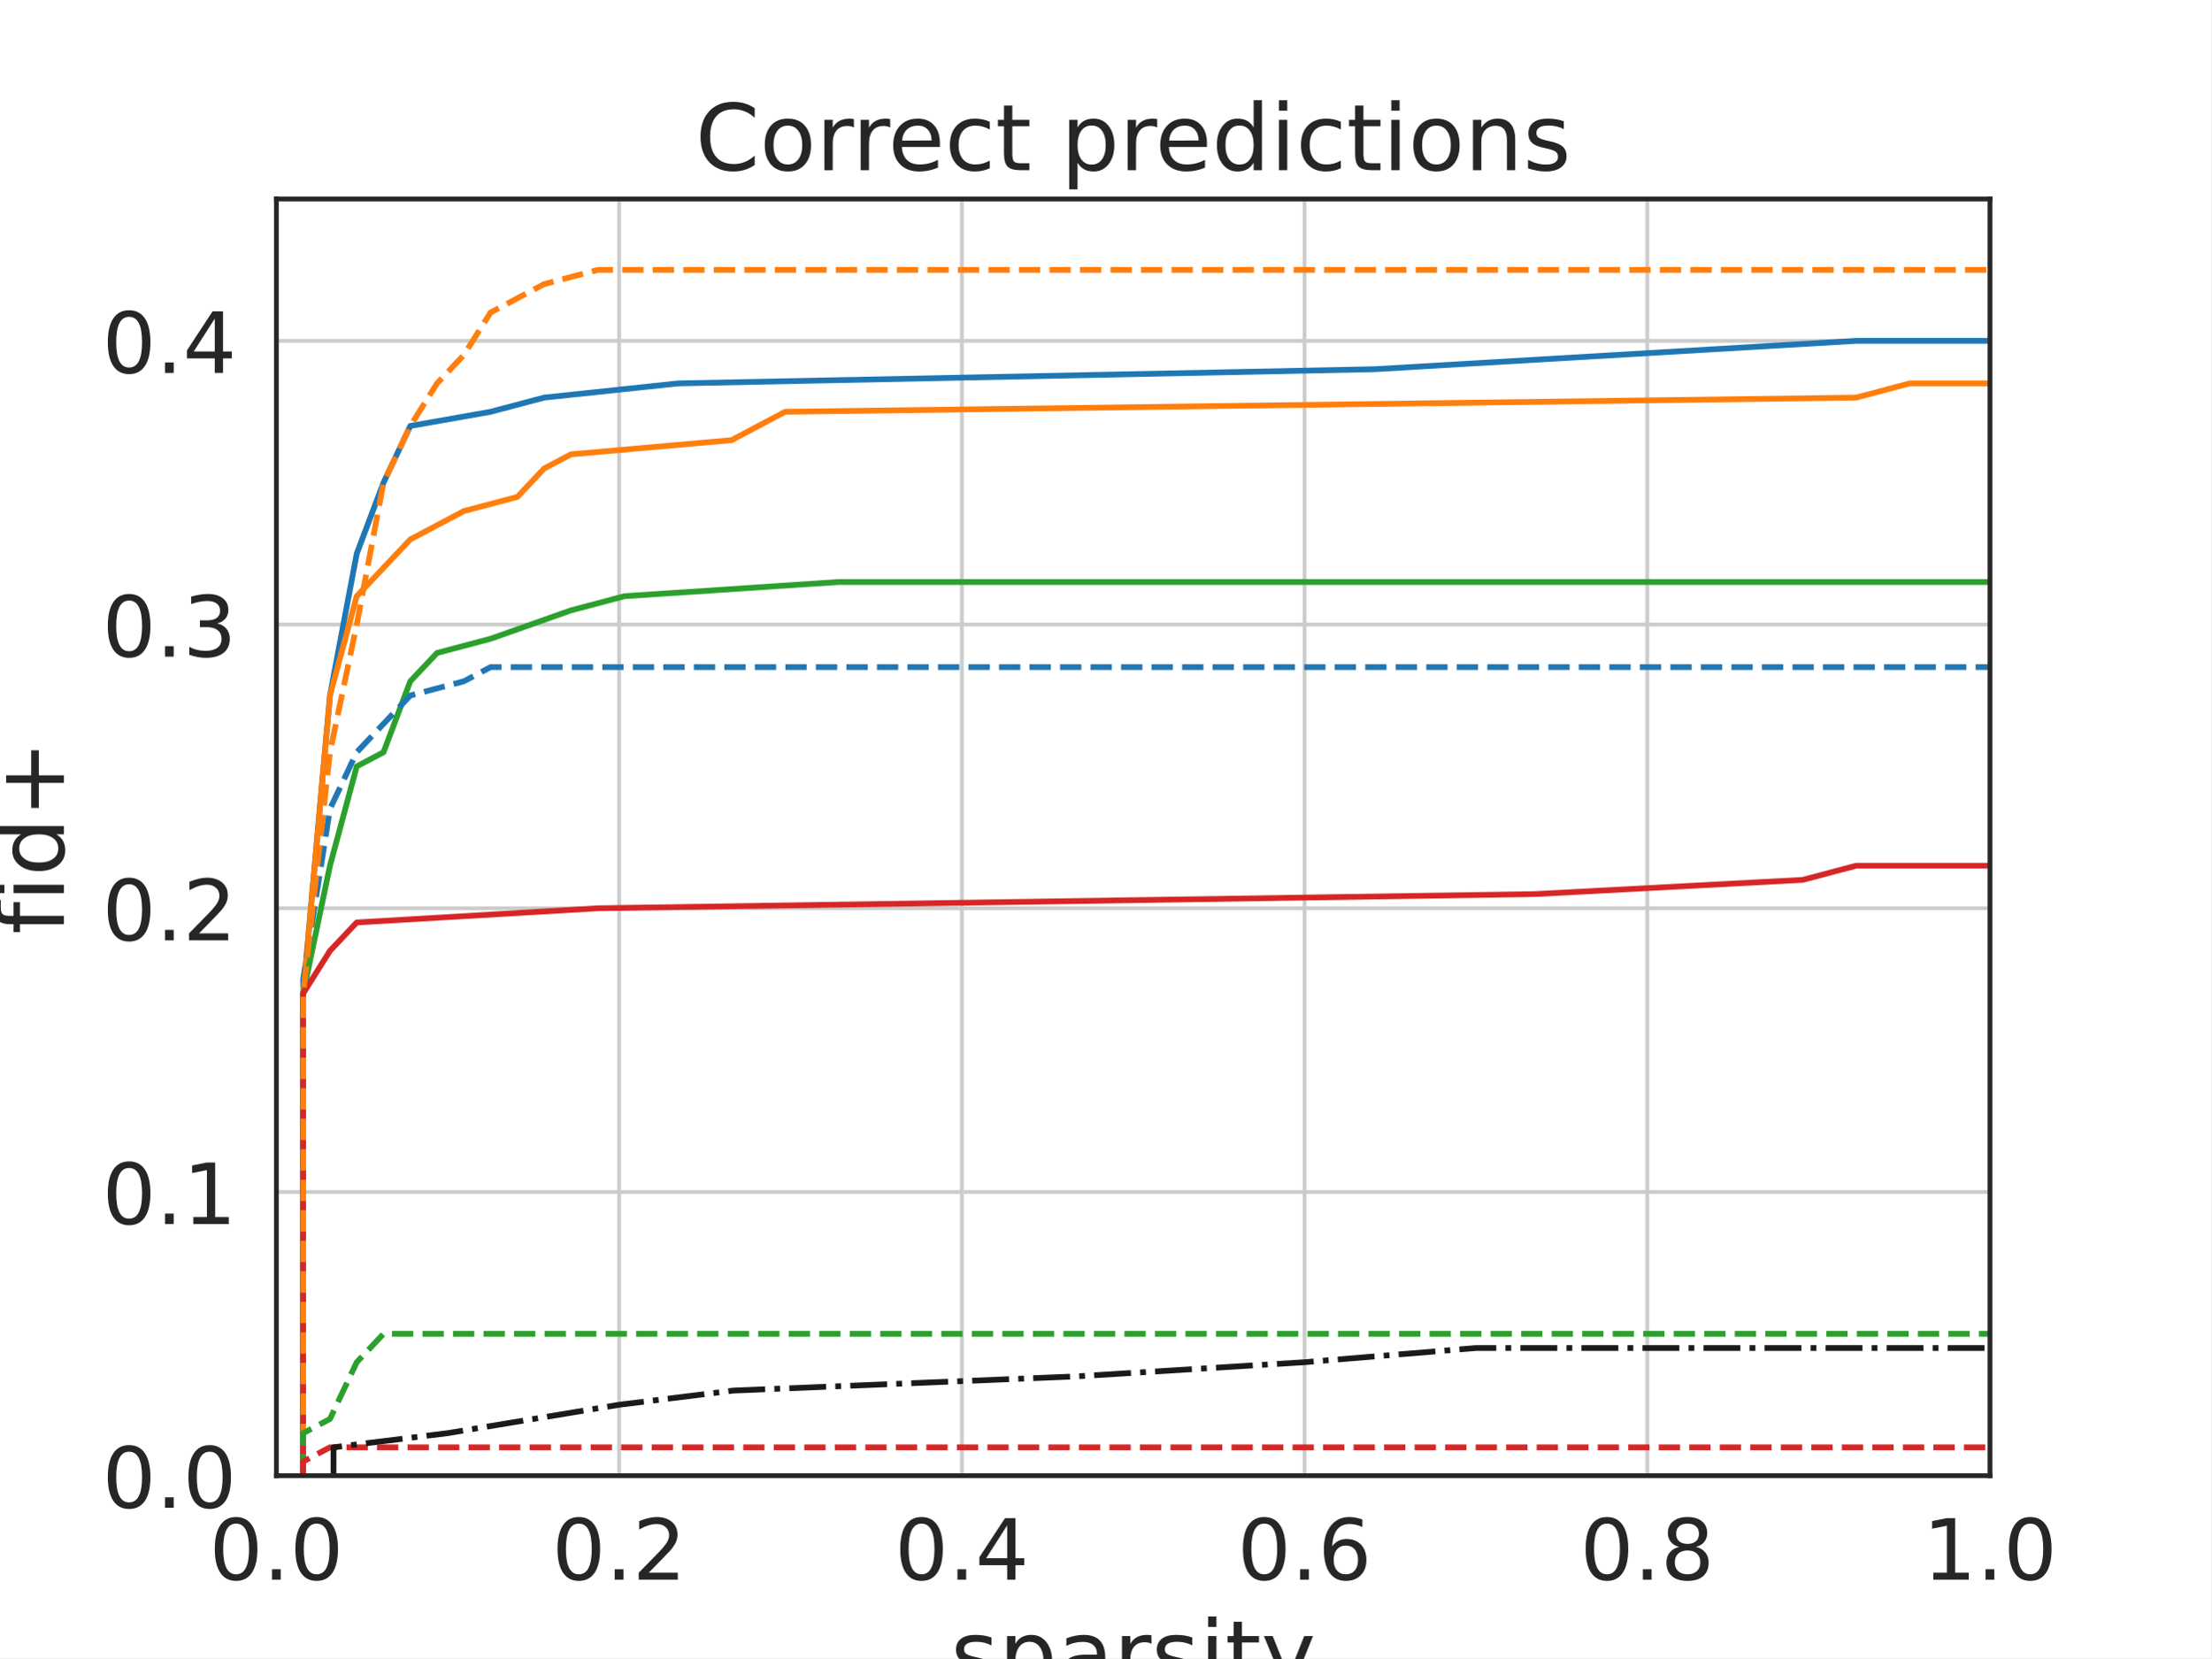
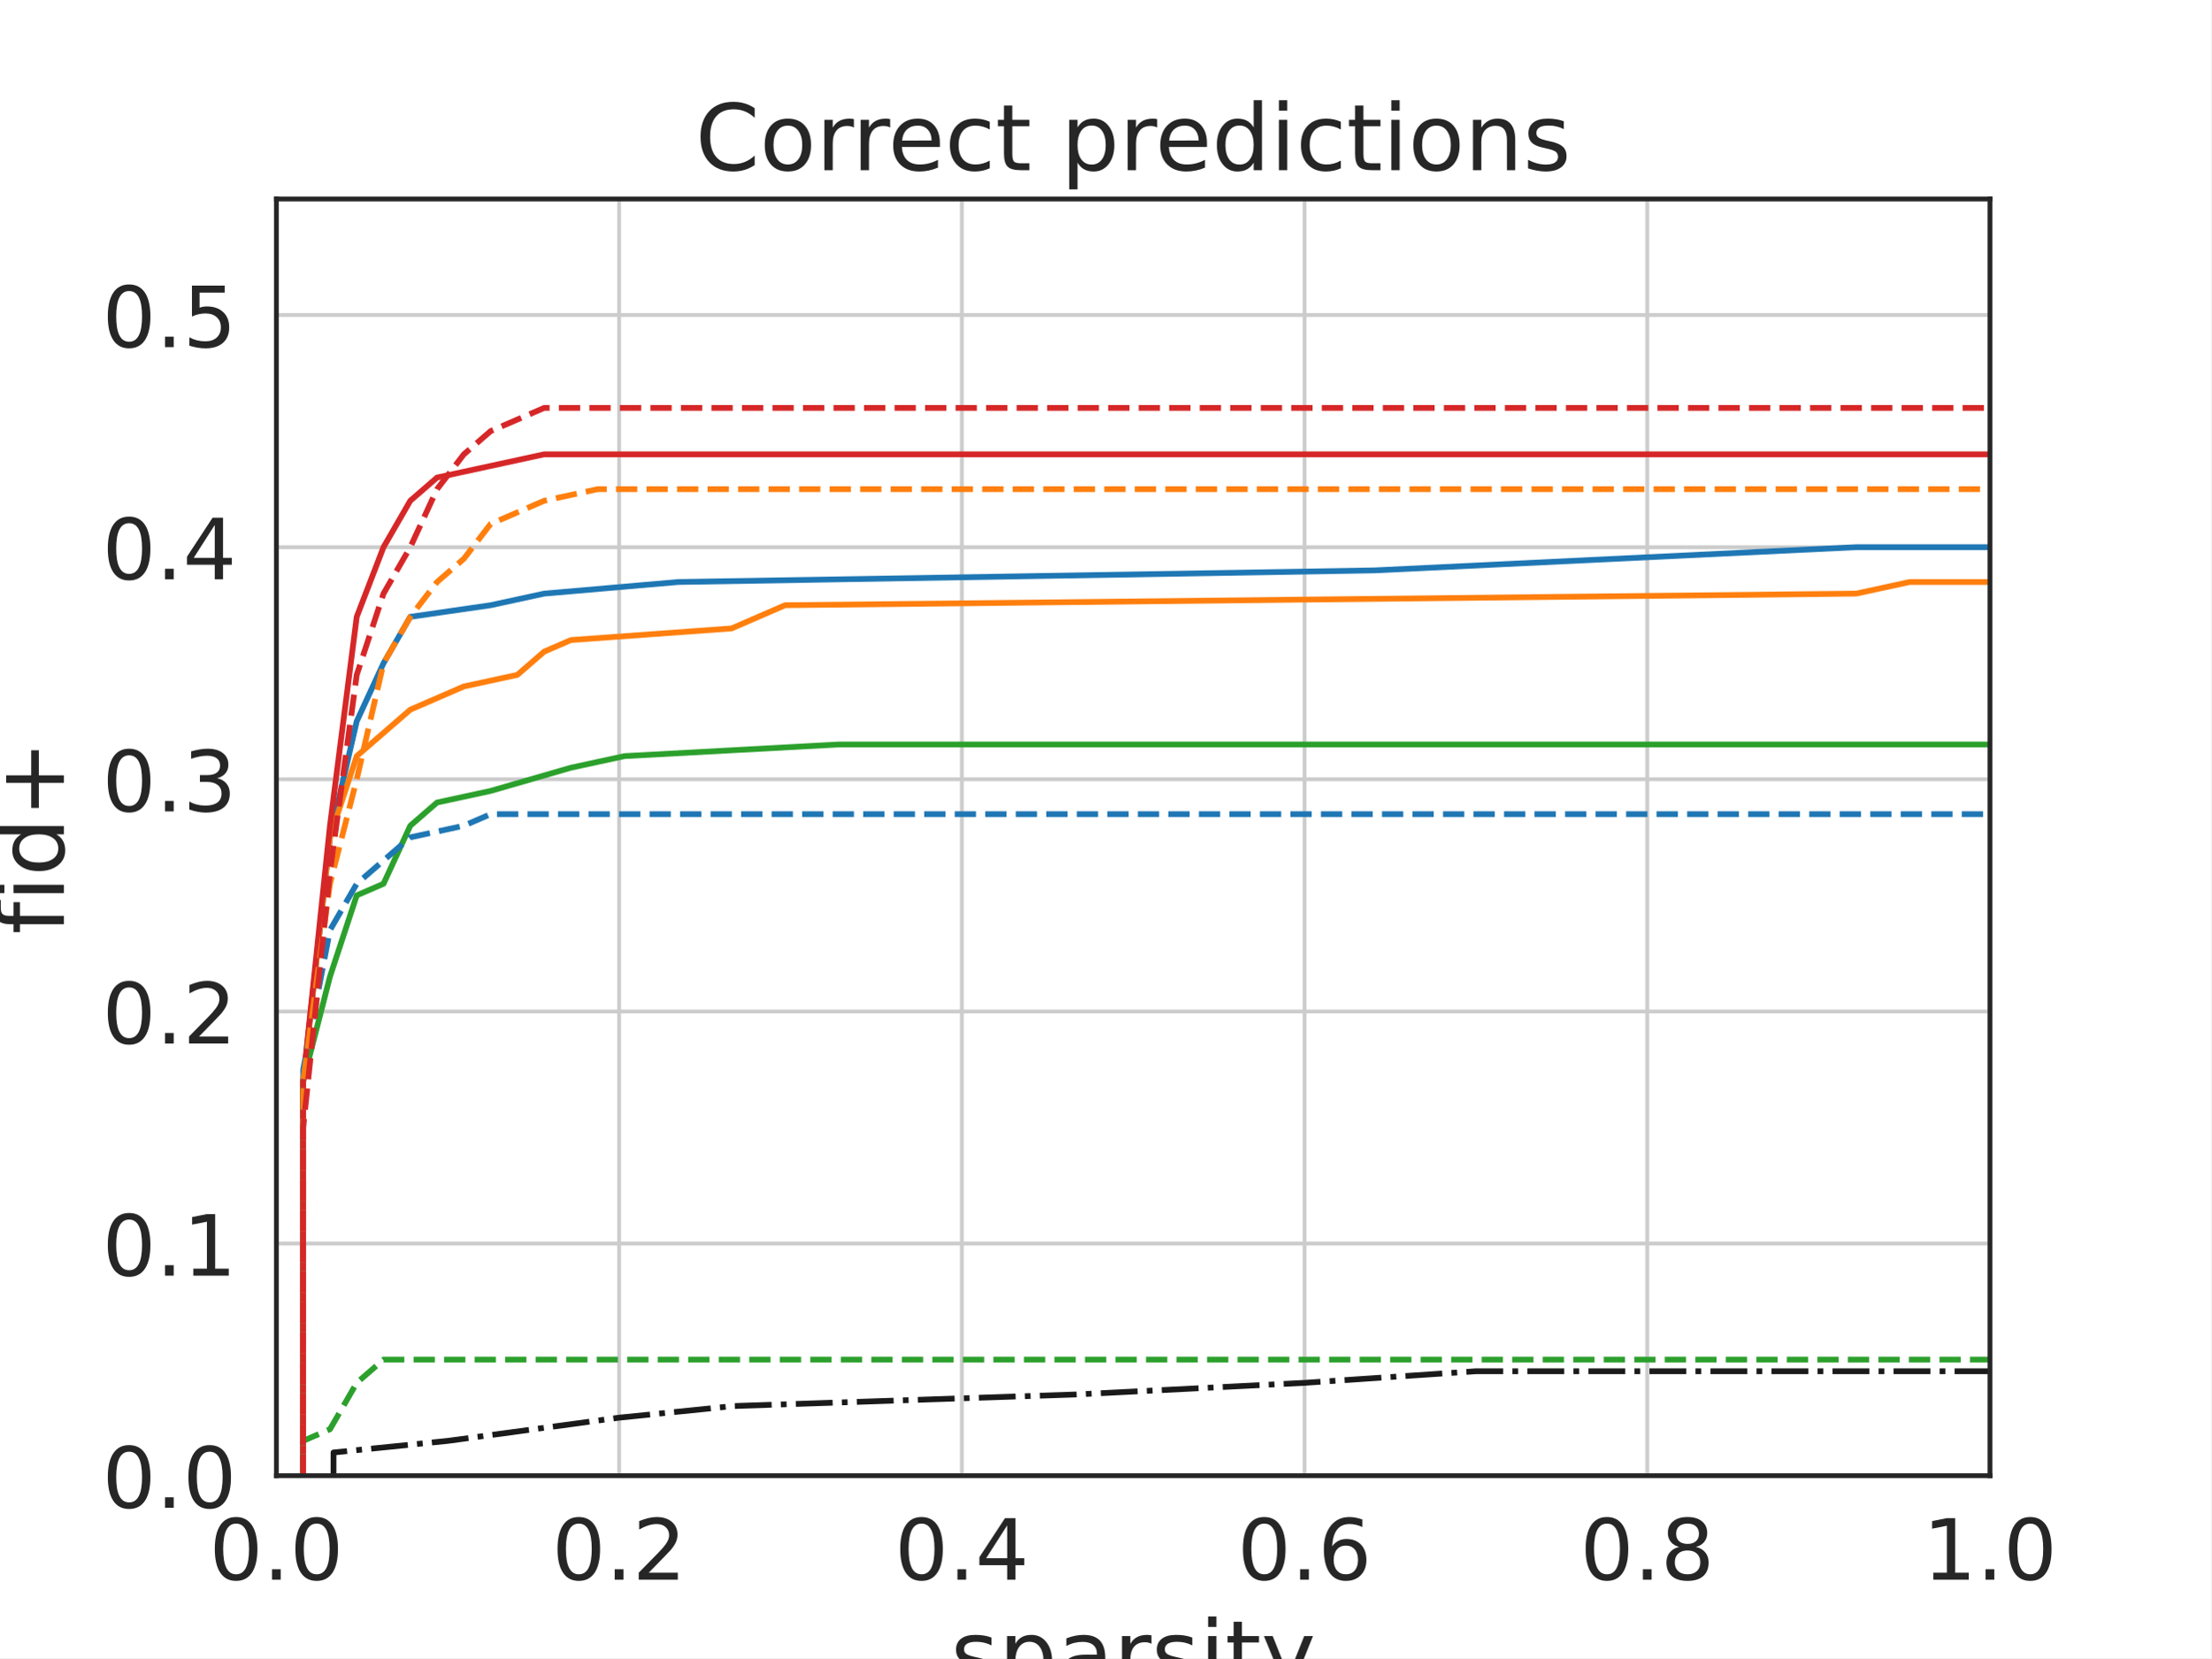
<svg xmlns="http://www.w3.org/2000/svg" xmlns:xlink="http://www.w3.org/1999/xlink" width="460.8pt" height="345.6pt" viewBox="0 0 460.8 345.6" version="1.1">
  <defs>
    <style type="text/css">*{stroke-linejoin: round; stroke-linecap: butt}</style>
  </defs>
  <g id="figure_1">
    <g id="patch_1">
      <path d="M 0 345.6  L 460.8 345.6  L 460.8 0  L 0 0  z " style="fill: #ffffff" />
    </g>
    <g id="axes_1">
      <g id="patch_2">
        <path d="M 57.6 307.584  L 414.72 307.584  L 414.72 41.472  L 57.6 41.472  z " style="fill: #ffffff" />
      </g>
      <g id="matplotlib.axis_1">
        <g id="xtick_1">
          <g id="line2d_1">
-             <path d="M 57.6 307.584  L 57.6 41.472  " clip-path="url(#p27149bf18c)" style="fill: none; stroke: #cccccc; stroke-width: 0.8; stroke-linecap: round" />
+             <path d="M 57.6 307.584  L 57.6 41.472  " clip-path="url(#pc2b6b3fd2f)" style="fill: none; stroke: #cccccc; stroke-width: 0.8; stroke-linecap: round" />
          </g>
          <g id="text_1">
            <g style="fill: #262626" transform="translate(43.60525 329.2572)scale(0.176 -0.176)">
              <defs>
                <path id="DejaVuSans-30" d="M 2034 4250  Q 1547 4250 1301 3770  Q 1056 3291 1056 2328  Q 1056 1369 1301 889  Q 1547 409 2034 409  Q 2525 409 2770 889  Q 3016 1369 3016 2328  Q 3016 3291 2770 3770  Q 2525 4250 2034 4250  z M 2034 4750  Q 2819 4750 3233 4129  Q 3647 3509 3647 2328  Q 3647 1150 3233 529  Q 2819 -91 2034 -91  Q 1250 -91 836 529  Q 422 1150 422 2328  Q 422 3509 836 4129  Q 1250 4750 2034 4750  z " transform="scale(0.015625)" />
                <path id="DejaVuSans-2e" d="M 684 794  L 1344 794  L 1344 0  L 684 0  L 684 794  z " transform="scale(0.015625)" />
              </defs>
              <use xlink:href="#DejaVuSans-30" />
              <use xlink:href="#DejaVuSans-2e" x="63.623" />
              <use xlink:href="#DejaVuSans-30" x="95.41" />
            </g>
          </g>
        </g>
        <g id="xtick_2">
          <g id="line2d_2">
-             <path d="M 129.024 307.584  L 129.024 41.472  " clip-path="url(#p27149bf18c)" style="fill: none; stroke: #cccccc; stroke-width: 0.8; stroke-linecap: round" />
+             <path d="M 129.024 307.584  L 129.024 41.472  " clip-path="url(#pc2b6b3fd2f)" style="fill: none; stroke: #cccccc; stroke-width: 0.8; stroke-linecap: round" />
          </g>
          <g id="text_2">
            <g style="fill: #262626" transform="translate(115.0293 329.2572)scale(0.176 -0.176)">
              <defs>
                <path id="DejaVuSans-32" d="M 1228 531  L 3431 531  L 3431 0  L 469 0  L 469 531  Q 828 903 1448 1529  Q 2069 2156 2228 2338  Q 2531 2678 2651 2914  Q 2772 3150 2772 3378  Q 2772 3750 2511 3984  Q 2250 4219 1831 4219  Q 1534 4219 1204 4116  Q 875 4013 500 3803  L 500 4441  Q 881 4594 1212 4672  Q 1544 4750 1819 4750  Q 2544 4750 2975 4387  Q 3406 4025 3406 3419  Q 3406 3131 3298 2873  Q 3191 2616 2906 2266  Q 2828 2175 2409 1742  Q 1991 1309 1228 531  z " transform="scale(0.015625)" />
              </defs>
              <use xlink:href="#DejaVuSans-30" />
              <use xlink:href="#DejaVuSans-2e" x="63.623" />
              <use xlink:href="#DejaVuSans-32" x="95.41" />
            </g>
          </g>
        </g>
        <g id="xtick_3">
          <g id="line2d_3">
-             <path d="M 200.448 307.584  L 200.448 41.472  " clip-path="url(#p27149bf18c)" style="fill: none; stroke: #cccccc; stroke-width: 0.8; stroke-linecap: round" />
+             <path d="M 200.448 307.584  L 200.448 41.472  " clip-path="url(#pc2b6b3fd2f)" style="fill: none; stroke: #cccccc; stroke-width: 0.8; stroke-linecap: round" />
          </g>
          <g id="text_3">
            <g style="fill: #262626" transform="translate(186.4532 329.2572)scale(0.176 -0.176)">
              <defs>
                <path id="DejaVuSans-34" d="M 2419 4116  L 825 1625  L 2419 1625  L 2419 4116  z M 2253 4666  L 3047 4666  L 3047 1625  L 3713 1625  L 3713 1100  L 3047 1100  L 3047 0  L 2419 0  L 2419 1100  L 313 1100  L 313 1709  L 2253 4666  z " transform="scale(0.015625)" />
              </defs>
              <use xlink:href="#DejaVuSans-30" />
              <use xlink:href="#DejaVuSans-2e" x="63.623" />
              <use xlink:href="#DejaVuSans-34" x="95.41" />
            </g>
          </g>
        </g>
        <g id="xtick_4">
          <g id="line2d_4">
-             <path d="M 271.872 307.584  L 271.872 41.472  " clip-path="url(#p27149bf18c)" style="fill: none; stroke: #cccccc; stroke-width: 0.8; stroke-linecap: round" />
+             <path d="M 271.872 307.584  L 271.872 41.472  " clip-path="url(#pc2b6b3fd2f)" style="fill: none; stroke: #cccccc; stroke-width: 0.8; stroke-linecap: round" />
          </g>
          <g id="text_4">
            <g style="fill: #262626" transform="translate(257.8773 329.2572)scale(0.176 -0.176)">
              <defs>
                <path id="DejaVuSans-36" d="M 2113 2584  Q 1688 2584 1439 2293  Q 1191 2003 1191 1497  Q 1191 994 1439 701  Q 1688 409 2113 409  Q 2538 409 2786 701  Q 3034 994 3034 1497  Q 3034 2003 2786 2293  Q 2538 2584 2113 2584  z M 3366 4563  L 3366 3988  Q 3128 4100 2886 4159  Q 2644 4219 2406 4219  Q 1781 4219 1451 3797  Q 1122 3375 1075 2522  Q 1259 2794 1537 2939  Q 1816 3084 2150 3084  Q 2853 3084 3261 2657  Q 3669 2231 3669 1497  Q 3669 778 3244 343  Q 2819 -91 2113 -91  Q 1303 -91 875 529  Q 447 1150 447 2328  Q 447 3434 972 4092  Q 1497 4750 2381 4750  Q 2619 4750 2861 4703  Q 3103 4656 3366 4563  z " transform="scale(0.015625)" />
              </defs>
              <use xlink:href="#DejaVuSans-30" />
              <use xlink:href="#DejaVuSans-2e" x="63.623" />
              <use xlink:href="#DejaVuSans-36" x="95.41" />
            </g>
          </g>
        </g>
        <g id="xtick_5">
          <g id="line2d_5">
-             <path d="M 343.296 307.584  L 343.296 41.472  " clip-path="url(#p27149bf18c)" style="fill: none; stroke: #cccccc; stroke-width: 0.8; stroke-linecap: round" />
+             <path d="M 343.296 307.584  L 343.296 41.472  " clip-path="url(#pc2b6b3fd2f)" style="fill: none; stroke: #cccccc; stroke-width: 0.8; stroke-linecap: round" />
          </g>
          <g id="text_5">
            <g style="fill: #262626" transform="translate(329.3012 329.2572)scale(0.176 -0.176)">
              <defs>
                <path id="DejaVuSans-38" d="M 2034 2216  Q 1584 2216 1326 1975  Q 1069 1734 1069 1313  Q 1069 891 1326 650  Q 1584 409 2034 409  Q 2484 409 2743 651  Q 3003 894 3003 1313  Q 3003 1734 2745 1975  Q 2488 2216 2034 2216  z M 1403 2484  Q 997 2584 770 2862  Q 544 3141 544 3541  Q 544 4100 942 4425  Q 1341 4750 2034 4750  Q 2731 4750 3128 4425  Q 3525 4100 3525 3541  Q 3525 3141 3298 2862  Q 3072 2584 2669 2484  Q 3125 2378 3379 2068  Q 3634 1759 3634 1313  Q 3634 634 3220 271  Q 2806 -91 2034 -91  Q 1263 -91 848 271  Q 434 634 434 1313  Q 434 1759 690 2068  Q 947 2378 1403 2484  z M 1172 3481  Q 1172 3119 1398 2916  Q 1625 2713 2034 2713  Q 2441 2713 2670 2916  Q 2900 3119 2900 3481  Q 2900 3844 2670 4047  Q 2441 4250 2034 4250  Q 1625 4250 1398 4047  Q 1172 3844 1172 3481  z " transform="scale(0.015625)" />
              </defs>
              <use xlink:href="#DejaVuSans-30" />
              <use xlink:href="#DejaVuSans-2e" x="63.623" />
              <use xlink:href="#DejaVuSans-38" x="95.41" />
            </g>
          </g>
        </g>
        <g id="xtick_6">
          <g id="line2d_6">
-             <path d="M 414.72 307.584  L 414.72 41.472  " clip-path="url(#p27149bf18c)" style="fill: none; stroke: #cccccc; stroke-width: 0.8; stroke-linecap: round" />
+             <path d="M 414.72 307.584  L 414.72 41.472  " clip-path="url(#pc2b6b3fd2f)" style="fill: none; stroke: #cccccc; stroke-width: 0.8; stroke-linecap: round" />
          </g>
          <g id="text_6">
            <g style="fill: #262626" transform="translate(400.7253 329.2572)scale(0.176 -0.176)">
              <defs>
                <path id="DejaVuSans-31" d="M 794 531  L 1825 531  L 1825 4091  L 703 3866  L 703 4441  L 1819 4666  L 2450 4666  L 2450 531  L 3481 531  L 3481 0  L 794 0  L 794 531  z " transform="scale(0.015625)" />
              </defs>
              <use xlink:href="#DejaVuSans-31" />
              <use xlink:href="#DejaVuSans-2e" x="63.623" />
              <use xlink:href="#DejaVuSans-30" x="95.41" />
            </g>
          </g>
        </g>
        <g id="text_7">
          <g style="fill: #262626" transform="translate(198.1215 351.5065)scale(0.192 -0.192)">
            <defs>
              <path id="DejaVuSans-73" d="M 2834 3397  L 2834 2853  Q 2591 2978 2328 3040  Q 2066 3103 1784 3103  Q 1356 3103 1142 2972  Q 928 2841 928 2578  Q 928 2378 1081 2264  Q 1234 2150 1697 2047  L 1894 2003  Q 2506 1872 2764 1633  Q 3022 1394 3022 966  Q 3022 478 2636 193  Q 2250 -91 1575 -91  Q 1294 -91 989 -36  Q 684 19 347 128  L 347 722  Q 666 556 975 473  Q 1284 391 1588 391  Q 1994 391 2212 530  Q 2431 669 2431 922  Q 2431 1156 2273 1281  Q 2116 1406 1581 1522  L 1381 1569  Q 847 1681 609 1914  Q 372 2147 372 2553  Q 372 3047 722 3315  Q 1072 3584 1716 3584  Q 2034 3584 2315 3537  Q 2597 3491 2834 3397  z " transform="scale(0.015625)" />
              <path id="DejaVuSans-70" d="M 1159 525  L 1159 -1331  L 581 -1331  L 581 3500  L 1159 3500  L 1159 2969  Q 1341 3281 1617 3432  Q 1894 3584 2278 3584  Q 2916 3584 3314 3078  Q 3713 2572 3713 1747  Q 3713 922 3314 415  Q 2916 -91 2278 -91  Q 1894 -91 1617 61  Q 1341 213 1159 525  z M 3116 1747  Q 3116 2381 2855 2742  Q 2594 3103 2138 3103  Q 1681 3103 1420 2742  Q 1159 2381 1159 1747  Q 1159 1113 1420 752  Q 1681 391 2138 391  Q 2594 391 2855 752  Q 3116 1113 3116 1747  z " transform="scale(0.015625)" />
              <path id="DejaVuSans-61" d="M 2194 1759  Q 1497 1759 1228 1600  Q 959 1441 959 1056  Q 959 750 1161 570  Q 1363 391 1709 391  Q 2188 391 2477 730  Q 2766 1069 2766 1631  L 2766 1759  L 2194 1759  z M 3341 1997  L 3341 0  L 2766 0  L 2766 531  Q 2569 213 2275 61  Q 1981 -91 1556 -91  Q 1019 -91 701 211  Q 384 513 384 1019  Q 384 1609 779 1909  Q 1175 2209 1959 2209  L 2766 2209  L 2766 2266  Q 2766 2663 2505 2880  Q 2244 3097 1772 3097  Q 1472 3097 1187 3025  Q 903 2953 641 2809  L 641 3341  Q 956 3463 1253 3523  Q 1550 3584 1831 3584  Q 2591 3584 2966 3190  Q 3341 2797 3341 1997  z " transform="scale(0.015625)" />
              <path id="DejaVuSans-72" d="M 2631 2963  Q 2534 3019 2420 3045  Q 2306 3072 2169 3072  Q 1681 3072 1420 2755  Q 1159 2438 1159 1844  L 1159 0  L 581 0  L 581 3500  L 1159 3500  L 1159 2956  Q 1341 3275 1631 3429  Q 1922 3584 2338 3584  Q 2397 3584 2469 3576  Q 2541 3569 2628 3553  L 2631 2963  z " transform="scale(0.015625)" />
              <path id="DejaVuSans-69" d="M 603 3500  L 1178 3500  L 1178 0  L 603 0  L 603 3500  z M 603 4863  L 1178 4863  L 1178 4134  L 603 4134  L 603 4863  z " transform="scale(0.015625)" />
              <path id="DejaVuSans-74" d="M 1172 4494  L 1172 3500  L 2356 3500  L 2356 3053  L 1172 3053  L 1172 1153  Q 1172 725 1289 603  Q 1406 481 1766 481  L 2356 481  L 2356 0  L 1766 0  Q 1100 0 847 248  Q 594 497 594 1153  L 594 3053  L 172 3053  L 172 3500  L 594 3500  L 594 4494  L 1172 4494  z " transform="scale(0.015625)" />
              <path id="DejaVuSans-79" d="M 2059 -325  Q 1816 -950 1584 -1140  Q 1353 -1331 966 -1331  L 506 -1331  L 506 -850  L 844 -850  Q 1081 -850 1212 -737  Q 1344 -625 1503 -206  L 1606 56  L 191 3500  L 800 3500  L 1894 763  L 2988 3500  L 3597 3500  L 2059 -325  z " transform="scale(0.015625)" />
            </defs>
            <use xlink:href="#DejaVuSans-73" />
            <use xlink:href="#DejaVuSans-70" x="52.1" />
            <use xlink:href="#DejaVuSans-61" x="115.576" />
            <use xlink:href="#DejaVuSans-72" x="176.855" />
            <use xlink:href="#DejaVuSans-73" x="217.969" />
            <use xlink:href="#DejaVuSans-69" x="270.068" />
            <use xlink:href="#DejaVuSans-74" x="297.852" />
            <use xlink:href="#DejaVuSans-79" x="337.061" />
          </g>
        </g>
      </g>
      <g id="matplotlib.axis_2">
        <g id="ytick_1">
          <g id="line2d_7">
-             <path d="M 57.6 307.584  L 414.72 307.584  " clip-path="url(#p27149bf18c)" style="fill: none; stroke: #cccccc; stroke-width: 0.8; stroke-linecap: round" />
+             <path d="M 57.6 307.584  L 414.72 307.584  " clip-path="url(#pc2b6b3fd2f)" style="fill: none; stroke: #cccccc; stroke-width: 0.8; stroke-linecap: round" />
          </g>
          <g id="text_8">
            <g style="fill: #262626" transform="translate(21.3105 314.2706)scale(0.176 -0.176)">
              <use xlink:href="#DejaVuSans-30" />
              <use xlink:href="#DejaVuSans-2e" x="63.623" />
              <use xlink:href="#DejaVuSans-30" x="95.41" />
            </g>
          </g>
        </g>
        <g id="ytick_2">
          <g id="line2d_8">
-             <path d="M 57.6 248.448  L 414.72 248.448  " clip-path="url(#p27149bf18c)" style="fill: none; stroke: #cccccc; stroke-width: 0.8; stroke-linecap: round" />
+             <path d="M 57.6 259.2  L 414.72 259.2  " clip-path="url(#pc2b6b3fd2f)" style="fill: none; stroke: #cccccc; stroke-width: 0.8; stroke-linecap: round" />
          </g>
          <g id="text_9">
-             <g style="fill: #262626" transform="translate(21.3105 255.1346)scale(0.176 -0.176)">
+             <g style="fill: #262626" transform="translate(21.3105 265.8866)scale(0.176 -0.176)">
              <use xlink:href="#DejaVuSans-30" />
              <use xlink:href="#DejaVuSans-2e" x="63.623" />
              <use xlink:href="#DejaVuSans-31" x="95.41" />
            </g>
          </g>
        </g>
        <g id="ytick_3">
          <g id="line2d_9">
-             <path d="M 57.6 189.312  L 414.72 189.312  " clip-path="url(#p27149bf18c)" style="fill: none; stroke: #cccccc; stroke-width: 0.8; stroke-linecap: round" />
+             <path d="M 57.6 210.816  L 414.72 210.816  " clip-path="url(#pc2b6b3fd2f)" style="fill: none; stroke: #cccccc; stroke-width: 0.8; stroke-linecap: round" />
          </g>
          <g id="text_10">
-             <g style="fill: #262626" transform="translate(21.3105 195.9986)scale(0.176 -0.176)">
+             <g style="fill: #262626" transform="translate(21.3105 217.5026)scale(0.176 -0.176)">
              <use xlink:href="#DejaVuSans-30" />
              <use xlink:href="#DejaVuSans-2e" x="63.623" />
              <use xlink:href="#DejaVuSans-32" x="95.41" />
            </g>
          </g>
        </g>
        <g id="ytick_4">
          <g id="line2d_10">
-             <path d="M 57.6 130.176  L 414.72 130.176  " clip-path="url(#p27149bf18c)" style="fill: none; stroke: #cccccc; stroke-width: 0.8; stroke-linecap: round" />
+             <path d="M 57.6 162.432  L 414.72 162.432  " clip-path="url(#pc2b6b3fd2f)" style="fill: none; stroke: #cccccc; stroke-width: 0.8; stroke-linecap: round" />
          </g>
          <g id="text_11">
-             <g style="fill: #262626" transform="translate(21.3105 136.8626)scale(0.176 -0.176)">
+             <g style="fill: #262626" transform="translate(21.3105 169.1186)scale(0.176 -0.176)">
              <defs>
                <path id="DejaVuSans-33" d="M 2597 2516  Q 3050 2419 3304 2112  Q 3559 1806 3559 1356  Q 3559 666 3084 287  Q 2609 -91 1734 -91  Q 1441 -91 1130 -33  Q 819 25 488 141  L 488 750  Q 750 597 1062 519  Q 1375 441 1716 441  Q 2309 441 2620 675  Q 2931 909 2931 1356  Q 2931 1769 2642 2001  Q 2353 2234 1838 2234  L 1294 2234  L 1294 2753  L 1863 2753  Q 2328 2753 2575 2939  Q 2822 3125 2822 3475  Q 2822 3834 2567 4026  Q 2313 4219 1838 4219  Q 1578 4219 1281 4162  Q 984 4106 628 3988  L 628 4550  Q 988 4650 1302 4700  Q 1616 4750 1894 4750  Q 2613 4750 3031 4423  Q 3450 4097 3450 3541  Q 3450 3153 3228 2886  Q 3006 2619 2597 2516  z " transform="scale(0.015625)" />
              </defs>
              <use xlink:href="#DejaVuSans-30" />
              <use xlink:href="#DejaVuSans-2e" x="63.623" />
              <use xlink:href="#DejaVuSans-33" x="95.41" />
            </g>
          </g>
        </g>
        <g id="ytick_5">
          <g id="line2d_11">
-             <path d="M 57.6 71.04  L 414.72 71.04  " clip-path="url(#p27149bf18c)" style="fill: none; stroke: #cccccc; stroke-width: 0.8; stroke-linecap: round" />
+             <path d="M 57.6 114.048  L 414.72 114.048  " clip-path="url(#pc2b6b3fd2f)" style="fill: none; stroke: #cccccc; stroke-width: 0.8; stroke-linecap: round" />
          </g>
          <g id="text_12">
-             <g style="fill: #262626" transform="translate(21.3105 77.72662)scale(0.176 -0.176)">
+             <g style="fill: #262626" transform="translate(21.3105 120.7346)scale(0.176 -0.176)">
              <use xlink:href="#DejaVuSans-30" />
              <use xlink:href="#DejaVuSans-2e" x="63.623" />
              <use xlink:href="#DejaVuSans-34" x="95.41" />
            </g>
          </g>
        </g>
-         <g id="text_13">
+         <g id="ytick_6">
+           <g id="line2d_12">
+             <path d="M 57.6 65.664  L 414.72 65.664  " clip-path="url(#pc2b6b3fd2f)" style="fill: none; stroke: #cccccc; stroke-width: 0.8; stroke-linecap: round" />
+           </g>
+           <g id="text_13">
+             <g style="fill: #262626" transform="translate(21.3105 72.35062)scale(0.176 -0.176)">
+               <defs>
+                 <path id="DejaVuSans-35" d="M 691 4666  L 3169 4666  L 3169 4134  L 1269 4134  L 1269 2991  Q 1406 3038 1543 3061  Q 1681 3084 1819 3084  Q 2600 3084 3056 2656  Q 3513 2228 3513 1497  Q 3513 744 3044 326  Q 2575 -91 1722 -91  Q 1428 -91 1123 -41  Q 819 9 494 109  L 494 744  Q 775 591 1075 516  Q 1375 441 1709 441  Q 2250 441 2565 725  Q 2881 1009 2881 1497  Q 2881 1984 2565 2268  Q 2250 2553 1709 2553  Q 1456 2553 1204 2497  Q 953 2441 691 2322  L 691 4666  z " transform="scale(0.015625)" />
+               </defs>
+               <use xlink:href="#DejaVuSans-30" />
+               <use xlink:href="#DejaVuSans-2e" x="63.623" />
+               <use xlink:href="#DejaVuSans-35" x="95.41" />
+             </g>
+           </g>
+         </g>
+         <g id="text_14">
          <g style="fill: #262626" transform="translate(13.3175 194.7135)rotate(-90)scale(0.192 -0.192)">
            <defs>
              <path id="DejaVuSans-66" d="M 2375 4863  L 2375 4384  L 1825 4384  Q 1516 4384 1395 4259  Q 1275 4134 1275 3809  L 1275 3500  L 2222 3500  L 2222 3053  L 1275 3053  L 1275 0  L 697 0  L 697 3053  L 147 3053  L 147 3500  L 697 3500  L 697 3744  Q 697 4328 969 4595  Q 1241 4863 1831 4863  L 2375 4863  z " transform="scale(0.015625)" />
              <path id="DejaVuSans-64" d="M 2906 2969  L 2906 4863  L 3481 4863  L 3481 0  L 2906 0  L 2906 525  Q 2725 213 2448 61  Q 2172 -91 1784 -91  Q 1150 -91 751 415  Q 353 922 353 1747  Q 353 2572 751 3078  Q 1150 3584 1784 3584  Q 2172 3584 2448 3432  Q 2725 3281 2906 2969  z M 947 1747  Q 947 1113 1208 752  Q 1469 391 1925 391  Q 2381 391 2643 752  Q 2906 1113 2906 1747  Q 2906 2381 2643 2742  Q 2381 3103 1925 3103  Q 1469 3103 1208 2742  Q 947 2381 947 1747  z " transform="scale(0.015625)" />
              <path id="DejaVuSans-2b" d="M 2944 4013  L 2944 2272  L 4684 2272  L 4684 1741  L 2944 1741  L 2944 0  L 2419 0  L 2419 1741  L 678 1741  L 678 2272  L 2419 2272  L 2419 4013  L 2944 4013  z " transform="scale(0.015625)" />
            </defs>
            <use xlink:href="#DejaVuSans-66" />
            <use xlink:href="#DejaVuSans-69" x="35.205" />
            <use xlink:href="#DejaVuSans-64" x="62.988" />
            <use xlink:href="#DejaVuSans-2b" x="126.465" />
          </g>
        </g>
      </g>
-       <g id="line2d_12">
-         <path d="M 63.176 307.584  L 63.18 207.053  L 68.76 144.96  L 74.34 115.392  L 79.92 100.608  L 85.5 88.781  L 102.24 85.824  L 113.4 82.867  L 141.3 79.91  L 286.38 76.954  L 386.82 71.04  L 414.72 71.04  " clip-path="url(#p27149bf18c)" style="fill: none; stroke: #1f77b4; stroke-width: 1.2; stroke-linecap: round" />
-       </g>
      <g id="line2d_13">
-         <path d="M 63.176 307.584  L 63.18 207.053  L 68.76 144.96  L 74.34 124.262  L 79.92 118.349  L 85.5 112.435  L 96.66 106.522  L 107.82 103.565  L 113.4 97.651  L 118.98 94.694  L 152.46 91.738  L 158.04 88.781  L 163.62 85.824  L 386.82 82.867  L 397.98 79.91  L 414.72 79.91  " clip-path="url(#p27149bf18c)" style="fill: none; stroke: #ff7f0e; stroke-width: 1.2; stroke-linecap: round" />
+         <path d="M 63.176 307.584  L 63.18 225.331  L 68.76 174.528  L 74.34 150.336  L 79.92 138.24  L 85.5 128.563  L 102.24 126.144  L 113.4 123.725  L 141.3 121.306  L 286.38 118.886  L 386.82 114.048  L 414.72 114.048  " clip-path="url(#pc2b6b3fd2f)" style="fill: none; stroke: #1f77b4; stroke-width: 1.2; stroke-linecap: round" />
      </g>
      <g id="line2d_14">
-         <path d="M 63.176 307.584  L 63.18 207.053  L 68.76 180.442  L 74.34 159.744  L 79.92 156.787  L 85.5 142.003  L 91.08 136.09  L 102.24 133.133  L 118.98 127.219  L 130.14 124.262  L 174.78 121.306  L 414.72 121.306  " clip-path="url(#p27149bf18c)" style="fill: none; stroke: #2ca02c; stroke-width: 1.2; stroke-linecap: round" />
+         <path d="M 63.176 307.584  L 63.18 225.331  L 68.76 174.528  L 74.34 157.594  L 79.92 152.755  L 85.5 147.917  L 96.66 143.078  L 107.82 140.659  L 113.4 135.821  L 118.98 133.402  L 152.46 130.982  L 158.04 128.563  L 163.62 126.144  L 386.82 123.725  L 397.98 121.306  L 414.72 121.306  " clip-path="url(#pc2b6b3fd2f)" style="fill: none; stroke: #ff7f0e; stroke-width: 1.2; stroke-linecap: round" />
      </g>
      <g id="line2d_15">
-         <path d="M 63.176 307.584  L 63.18 207.053  L 68.76 198.182  L 74.34 192.269  L 124.56 189.312  L 319.86 186.355  L 375.66 183.398  L 386.82 180.442  L 414.72 180.442  " clip-path="url(#p27149bf18c)" style="fill: none; stroke: #d62728; stroke-width: 1.2; stroke-linecap: round" />
+         <path d="M 63.176 307.584  L 63.18 225.331  L 68.76 203.558  L 74.34 186.624  L 79.92 184.205  L 85.5 172.109  L 91.08 167.27  L 102.24 164.851  L 118.98 160.013  L 130.14 157.594  L 174.78 155.174  L 414.72 155.174  " clip-path="url(#pc2b6b3fd2f)" style="fill: none; stroke: #2ca02c; stroke-width: 1.2; stroke-linecap: round" />
      </g>
      <g id="line2d_16">
-         <path d="M 63.176 307.584  L 63.18 204.096  L 68.76 168.614  L 74.34 156.787  L 79.92 150.874  L 85.5 144.96  L 96.66 142.003  L 102.24 139.046  L 414.72 139.046  " clip-path="url(#p27149bf18c)" style="fill: none; stroke-dasharray: 4.44,1.92; stroke-dashoffset: 0; stroke: #1f77b4; stroke-width: 1.2" />
+         <path d="M 63.176 307.584  L 63.18 225.331  L 68.76 172.109  L 74.34 128.563  L 79.92 114.048  L 85.5 104.371  L 91.08 99.533  L 102.24 97.114  L 113.4 94.694  L 414.72 94.694  " clip-path="url(#pc2b6b3fd2f)" style="fill: none; stroke: #d62728; stroke-width: 1.2; stroke-linecap: round" />
      </g>
      <g id="line2d_17">
-         <path d="M 63.176 307.584  L 63.18 207.053  L 68.76 156.787  L 74.34 130.176  L 79.92 100.608  L 85.5 88.781  L 91.08 79.91  L 96.66 73.997  L 102.24 65.126  L 107.82 62.17  L 113.4 59.213  L 124.56 56.256  L 414.72 56.256  " clip-path="url(#p27149bf18c)" style="fill: none; stroke-dasharray: 4.44,1.92; stroke-dashoffset: 0; stroke: #ff7f0e; stroke-width: 1.2" />
+         <path d="M 63.176 307.584  L 63.18 222.912  L 68.76 193.882  L 74.34 184.205  L 79.92 179.366  L 85.5 174.528  L 96.66 172.109  L 102.24 169.69  L 414.72 169.69  " clip-path="url(#pc2b6b3fd2f)" style="fill: none; stroke-dasharray: 4.44,1.92; stroke-dashoffset: 0; stroke: #1f77b4; stroke-width: 1.2" />
      </g>
      <g id="line2d_18">
-         <path d="M 63.176 307.584  L 63.18 298.714  L 68.76 295.757  L 74.34 283.93  L 79.92 278.016  L 414.72 278.016  " clip-path="url(#p27149bf18c)" style="fill: none; stroke-dasharray: 4.44,1.92; stroke-dashoffset: 0; stroke: #2ca02c; stroke-width: 1.2" />
+         <path d="M 63.176 307.584  L 63.18 225.331  L 68.76 184.205  L 74.34 162.432  L 79.92 138.24  L 85.5 128.563  L 91.08 121.306  L 96.66 116.467  L 102.24 109.21  L 107.82 106.79  L 113.4 104.371  L 124.56 101.952  L 414.72 101.952  " clip-path="url(#pc2b6b3fd2f)" style="fill: none; stroke-dasharray: 4.44,1.92; stroke-dashoffset: 0; stroke: #ff7f0e; stroke-width: 1.2" />
      </g>
      <g id="line2d_19">
-         <path d="M 63.176 307.584  L 63.18 304.627  L 68.76 301.67  L 414.72 301.67  " clip-path="url(#p27149bf18c)" style="fill: none; stroke-dasharray: 4.44,1.92; stroke-dashoffset: 0; stroke: #d62728; stroke-width: 1.2" />
+         <path d="M 63.176 307.584  L 63.18 300.326  L 68.76 297.907  L 74.34 288.23  L 79.92 283.392  L 414.72 283.392  " clip-path="url(#pc2b6b3fd2f)" style="fill: none; stroke-dasharray: 4.44,1.92; stroke-dashoffset: 0; stroke: #2ca02c; stroke-width: 1.2" />
      </g>
      <g id="line2d_20">
-         <path d="M 69.5 307.584  L 69.504 301.67  L 93.312 298.714  L 129.024 292.8  L 152.832 289.843  L 224.256 286.886  L 271.872 283.93  L 307.584 280.973  L 414.72 280.973  " clip-path="url(#p27149bf18c)" style="fill: none; stroke-dasharray: 7.68,1.92,1.2,1.92; stroke-dashoffset: 0; stroke: #1a1a1a; stroke-width: 1.2" />
+         <path d="M 63.176 307.584  L 63.18 235.008  L 68.76 181.786  L 74.34 140.659  L 79.92 123.725  L 85.5 114.048  L 91.08 101.952  L 96.66 94.694  L 102.24 89.856  L 107.82 87.437  L 113.4 85.018  L 414.72 85.018  " clip-path="url(#pc2b6b3fd2f)" style="fill: none; stroke-dasharray: 4.44,1.92; stroke-dashoffset: 0; stroke: #d62728; stroke-width: 1.2" />
+       </g>
+       <g id="line2d_21">
+         <path d="M 69.5 307.584  L 69.504 302.746  L 93.312 300.326  L 129.024 295.488  L 152.832 293.069  L 224.256 290.65  L 271.872 288.23  L 307.584 285.811  L 414.72 285.811  " clip-path="url(#pc2b6b3fd2f)" style="fill: none; stroke-dasharray: 7.68,1.92,1.2,1.92; stroke-dashoffset: 0; stroke: #1a1a1a; stroke-width: 1.2" />
      </g>
      <g id="patch_3">
        <path d="M 57.6 307.584  L 57.6 41.472  " style="fill: none; stroke: #262626; stroke-linejoin: miter; stroke-linecap: square" />
      </g>
      <g id="patch_4">
        <path d="M 414.72 307.584  L 414.72 41.472  " style="fill: none; stroke: #262626; stroke-linejoin: miter; stroke-linecap: square" />
      </g>
      <g id="patch_5">
        <path d="M 57.6 307.584  L 414.72 307.584  " style="fill: none; stroke: #262626; stroke-linejoin: miter; stroke-linecap: square" />
      </g>
      <g id="patch_6">
        <path d="M 57.6 41.472  L 414.72 41.472  " style="fill: none; stroke: #262626; stroke-linejoin: miter; stroke-linecap: square" />
      </g>
-       <g id="text_14">
+       <g id="text_15">
        <g style="fill: #262626" transform="translate(144.912 35.472)scale(0.192 -0.192)">
          <defs>
            <path id="DejaVuSans-43" d="M 4122 4306  L 4122 3641  Q 3803 3938 3442 4084  Q 3081 4231 2675 4231  Q 1875 4231 1450 3742  Q 1025 3253 1025 2328  Q 1025 1406 1450 917  Q 1875 428 2675 428  Q 3081 428 3442 575  Q 3803 722 4122 1019  L 4122 359  Q 3791 134 3420 21  Q 3050 -91 2638 -91  Q 1578 -91 968 557  Q 359 1206 359 2328  Q 359 3453 968 4101  Q 1578 4750 2638 4750  Q 3056 4750 3426 4639  Q 3797 4528 4122 4306  z " transform="scale(0.015625)" />
            <path id="DejaVuSans-6f" d="M 1959 3097  Q 1497 3097 1228 2736  Q 959 2375 959 1747  Q 959 1119 1226 758  Q 1494 397 1959 397  Q 2419 397 2687 759  Q 2956 1122 2956 1747  Q 2956 2369 2687 2733  Q 2419 3097 1959 3097  z M 1959 3584  Q 2709 3584 3137 3096  Q 3566 2609 3566 1747  Q 3566 888 3137 398  Q 2709 -91 1959 -91  Q 1206 -91 779 398  Q 353 888 353 1747  Q 353 2609 779 3096  Q 1206 3584 1959 3584  z " transform="scale(0.015625)" />
            <path id="DejaVuSans-65" d="M 3597 1894  L 3597 1613  L 953 1613  Q 991 1019 1311 708  Q 1631 397 2203 397  Q 2534 397 2845 478  Q 3156 559 3463 722  L 3463 178  Q 3153 47 2828 -22  Q 2503 -91 2169 -91  Q 1331 -91 842 396  Q 353 884 353 1716  Q 353 2575 817 3079  Q 1281 3584 2069 3584  Q 2775 3584 3186 3129  Q 3597 2675 3597 1894  z M 3022 2063  Q 3016 2534 2758 2815  Q 2500 3097 2075 3097  Q 1594 3097 1305 2825  Q 1016 2553 972 2059  L 3022 2063  z " transform="scale(0.015625)" />
            <path id="DejaVuSans-63" d="M 3122 3366  L 3122 2828  Q 2878 2963 2633 3030  Q 2388 3097 2138 3097  Q 1578 3097 1268 2742  Q 959 2388 959 1747  Q 959 1106 1268 751  Q 1578 397 2138 397  Q 2388 397 2633 464  Q 2878 531 3122 666  L 3122 134  Q 2881 22 2623 -34  Q 2366 -91 2075 -91  Q 1284 -91 818 406  Q 353 903 353 1747  Q 353 2603 823 3093  Q 1294 3584 2113 3584  Q 2378 3584 2631 3529  Q 2884 3475 3122 3366  z " transform="scale(0.015625)" />
            <path id="DejaVuSans-20" transform="scale(0.015625)" />
            <path id="DejaVuSans-6e" d="M 3513 2113  L 3513 0  L 2938 0  L 2938 2094  Q 2938 2591 2744 2837  Q 2550 3084 2163 3084  Q 1697 3084 1428 2787  Q 1159 2491 1159 1978  L 1159 0  L 581 0  L 581 3500  L 1159 3500  L 1159 2956  Q 1366 3272 1645 3428  Q 1925 3584 2291 3584  Q 2894 3584 3203 3211  Q 3513 2838 3513 2113  z " transform="scale(0.015625)" />
          </defs>
          <use xlink:href="#DejaVuSans-43" />
          <use xlink:href="#DejaVuSans-6f" x="69.824" />
          <use xlink:href="#DejaVuSans-72" x="131.006" />
          <use xlink:href="#DejaVuSans-72" x="170.369" />
          <use xlink:href="#DejaVuSans-65" x="209.232" />
          <use xlink:href="#DejaVuSans-63" x="270.756" />
          <use xlink:href="#DejaVuSans-74" x="325.736" />
          <use xlink:href="#DejaVuSans-20" x="364.945" />
          <use xlink:href="#DejaVuSans-70" x="396.732" />
          <use xlink:href="#DejaVuSans-72" x="460.209" />
          <use xlink:href="#DejaVuSans-65" x="499.072" />
          <use xlink:href="#DejaVuSans-64" x="560.596" />
          <use xlink:href="#DejaVuSans-69" x="624.072" />
          <use xlink:href="#DejaVuSans-63" x="651.855" />
          <use xlink:href="#DejaVuSans-74" x="706.836" />
          <use xlink:href="#DejaVuSans-69" x="746.045" />
          <use xlink:href="#DejaVuSans-6f" x="773.828" />
          <use xlink:href="#DejaVuSans-6e" x="835.01" />
          <use xlink:href="#DejaVuSans-73" x="898.389" />
        </g>
      </g>
    </g>
  </g>
  <defs>
-     <clipPath id="p27149bf18c">
+     <clipPath id="pc2b6b3fd2f">
      <rect x="57.6" y="41.472" width="357.12" height="266.112" />
    </clipPath>
  </defs>
</svg>
